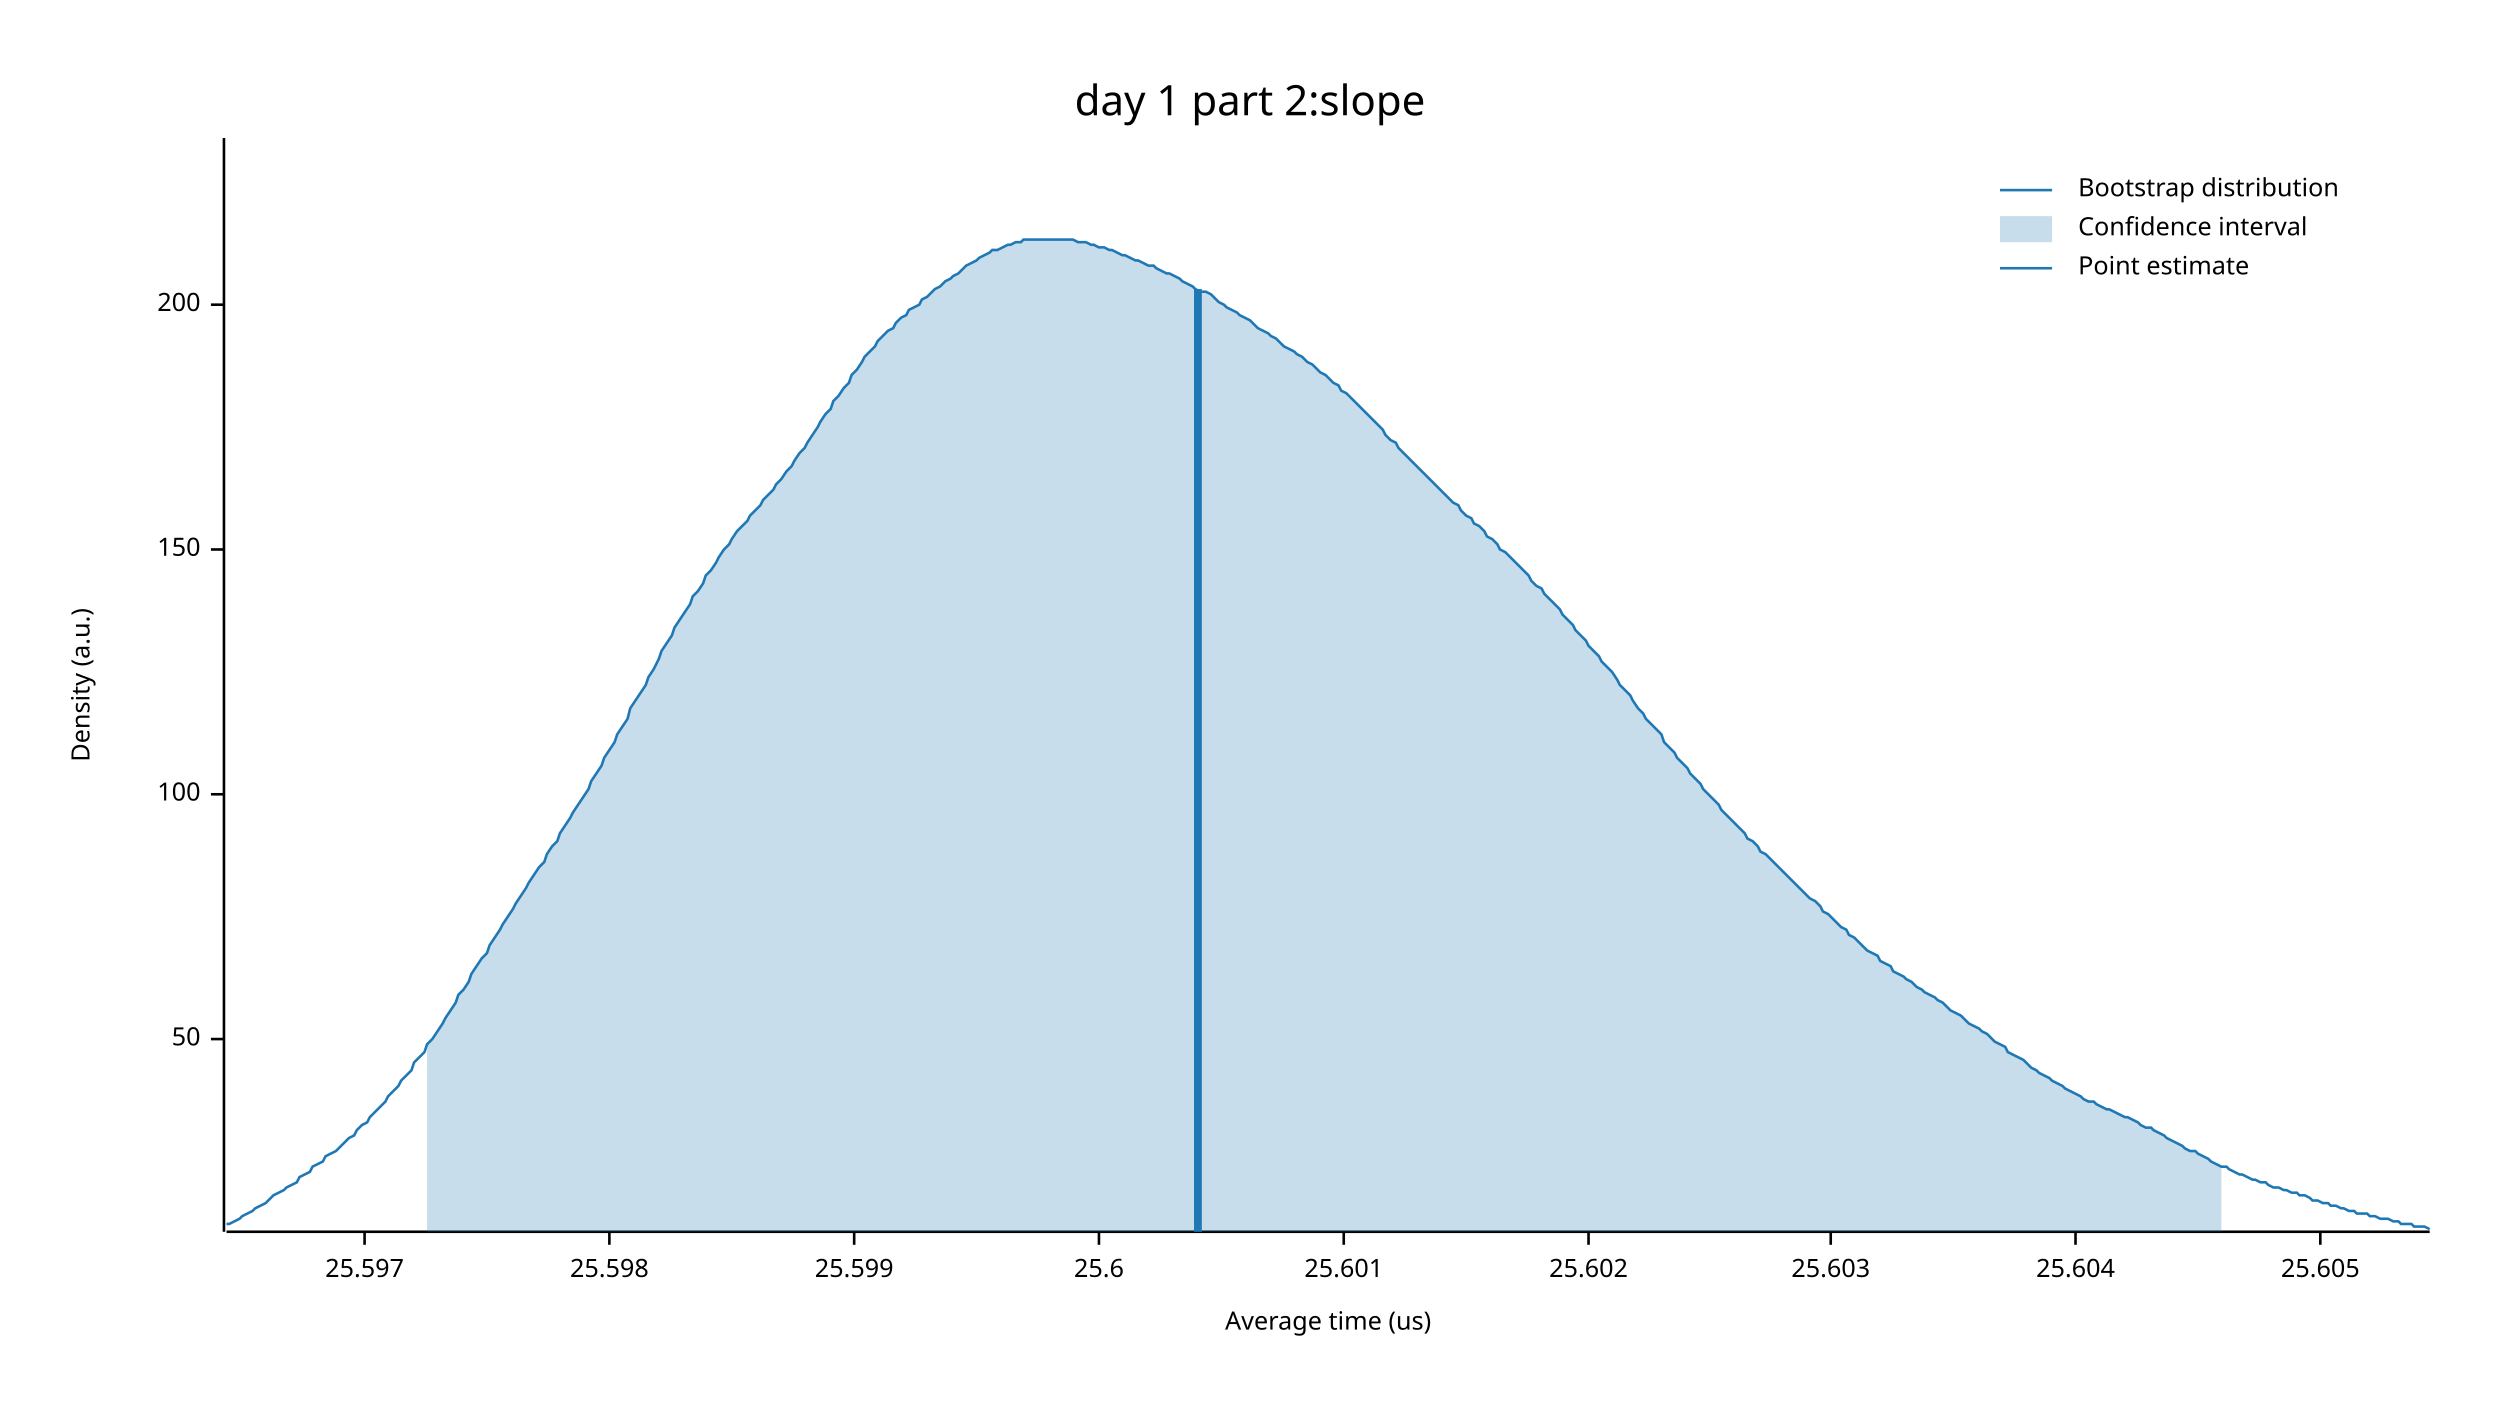
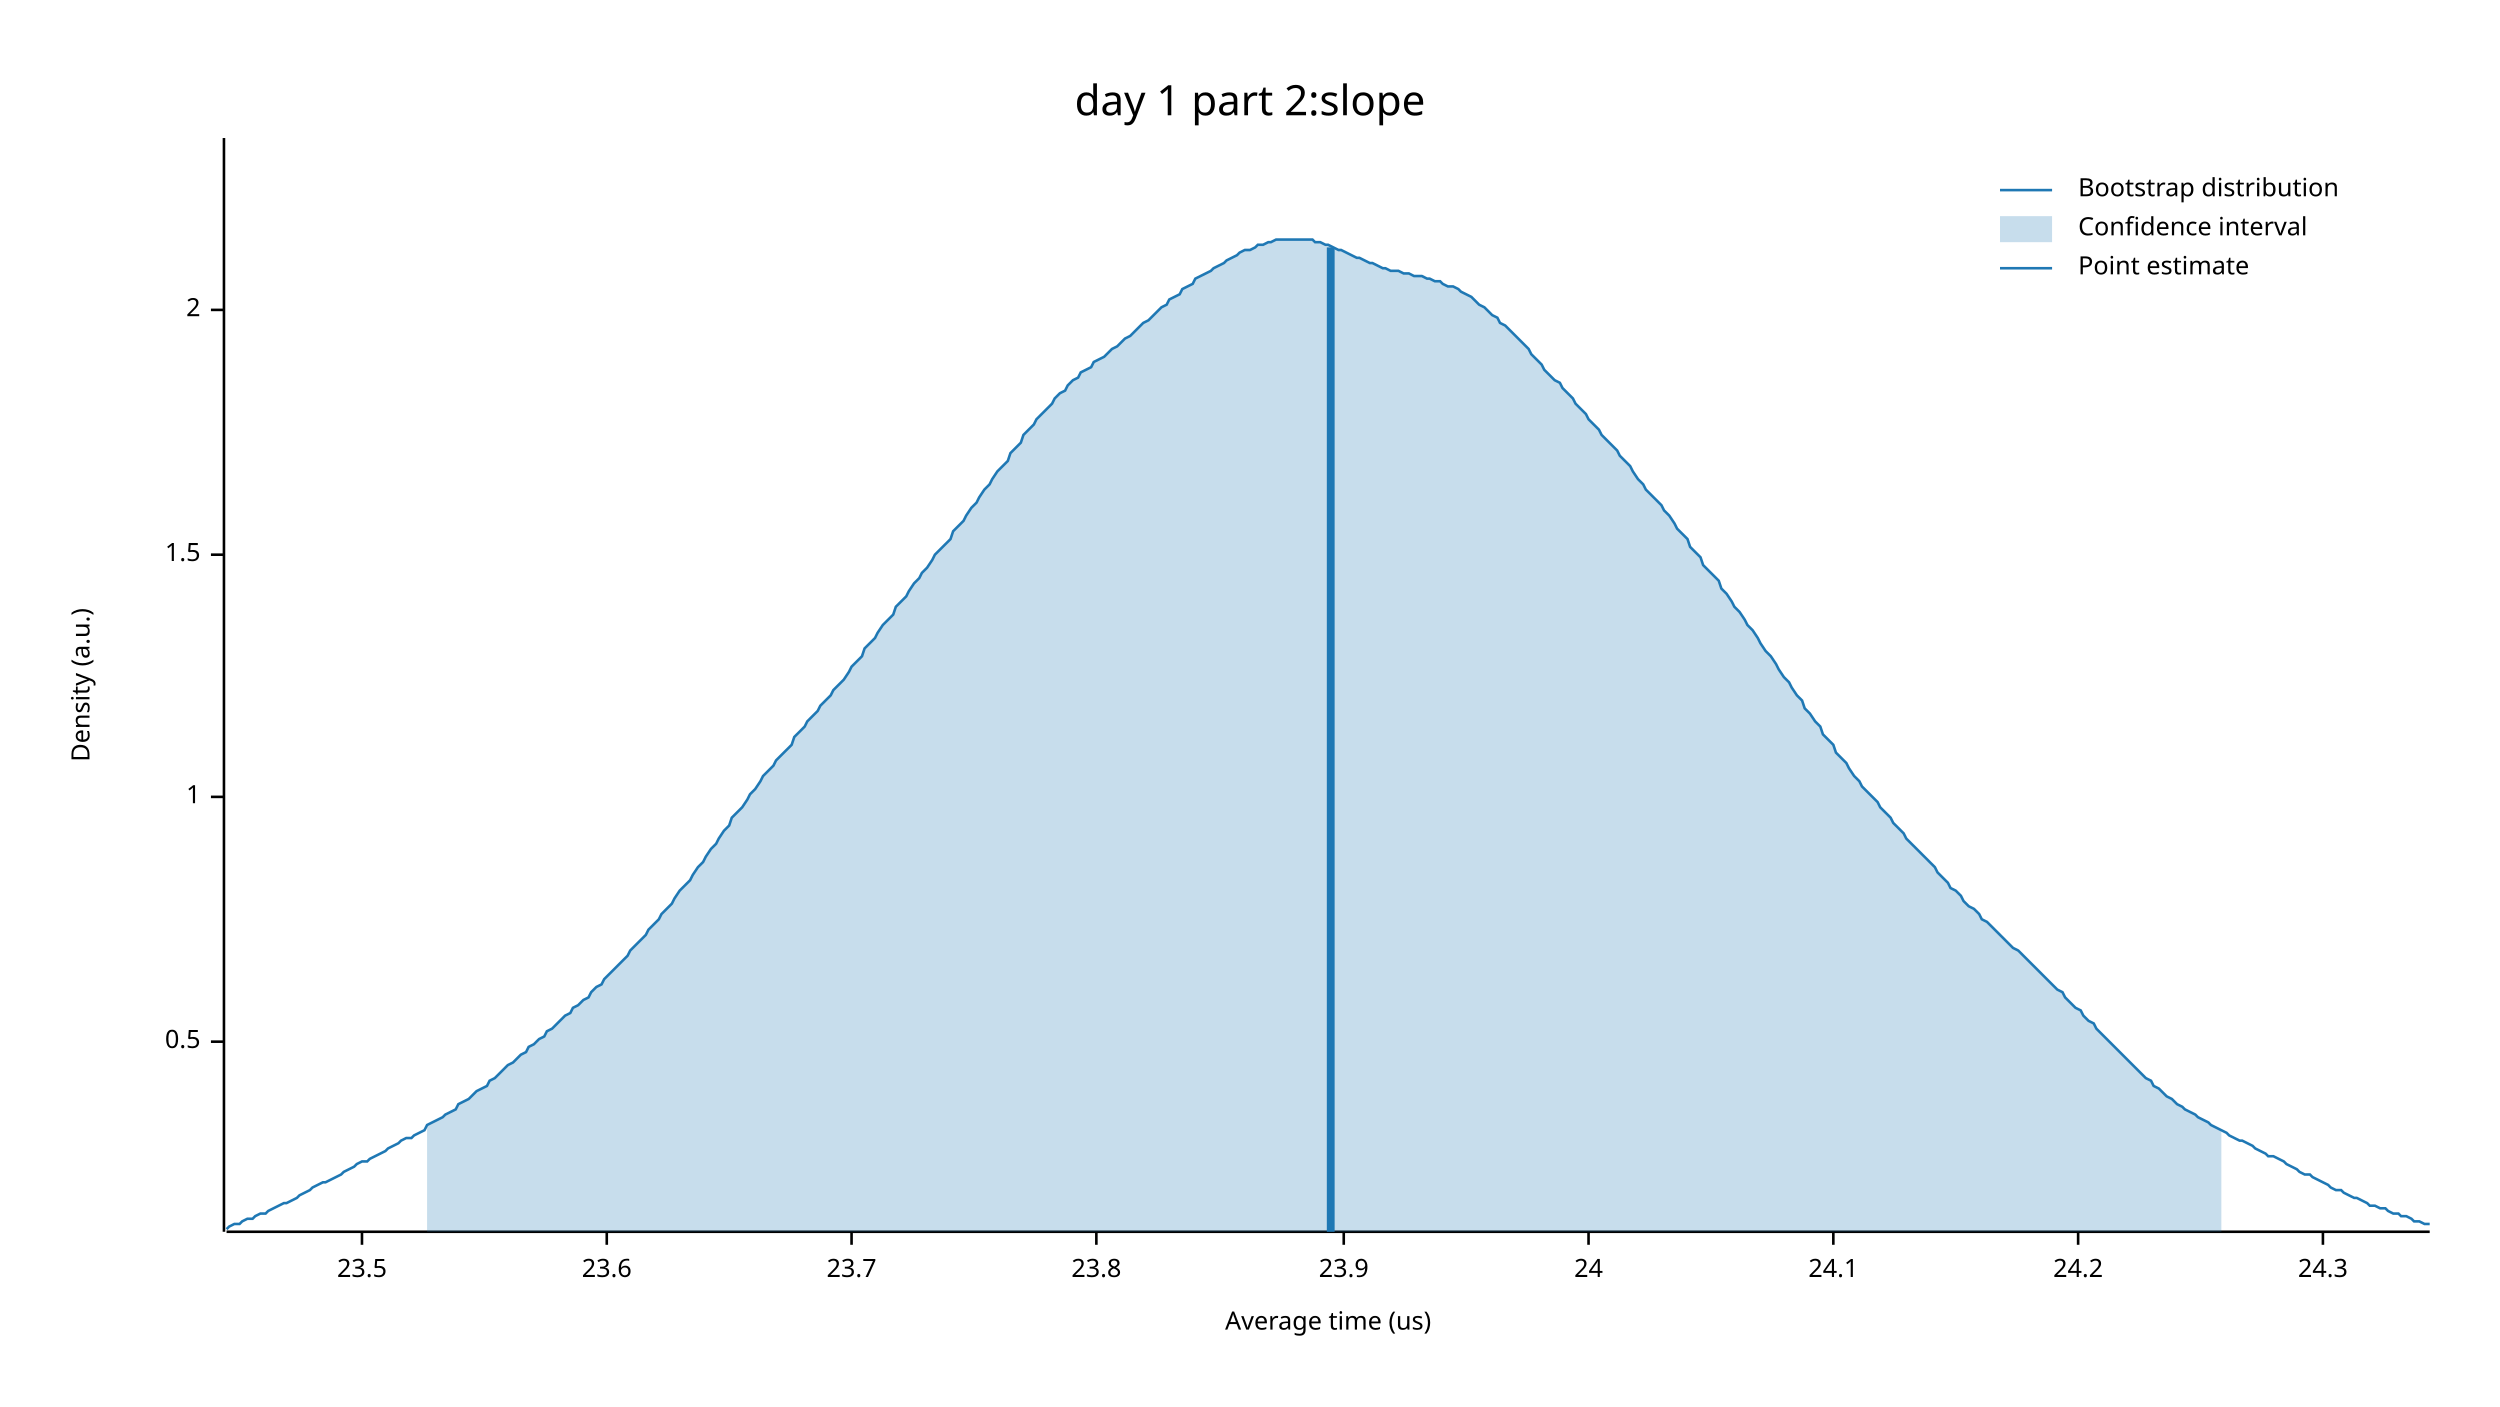
<svg xmlns="http://www.w3.org/2000/svg" width="960" height="540" viewBox="0 0 960 540">
  <text x="480" y="32" dy="0.76em" text-anchor="middle" font-family="sans-serif" font-size="16.129" opacity="1" fill="#000000">
day 1 part 2:slope
</text>
  <text x="27" y="263" dy="0.76em" text-anchor="middle" font-family="sans-serif" font-size="9.677" opacity="1" fill="#000000" transform="rotate(270, 27, 263)">
Density (a.u.)
</text>
  <text x="510" y="513" dy="-0.5ex" text-anchor="middle" font-family="sans-serif" font-size="9.677" opacity="1" fill="#000000">
Average time (us)
</text>
  <polyline fill="none" opacity="1" stroke="#000000" stroke-width="1" points="86,53 86,473 " />
-   <text x="77" y="399" dy="0.5ex" text-anchor="end" font-family="sans-serif" font-size="9.677" opacity="1" fill="#000000">
- 50
+   <text x="77" y="400" dy="0.5ex" text-anchor="end" font-family="sans-serif" font-size="9.677" opacity="1" fill="#000000">
+ 0.5
</text>
-   <polyline fill="none" opacity="1" stroke="#000000" stroke-width="1" points="81,399 86,399 " />
-   <text x="77" y="305" dy="0.5ex" text-anchor="end" font-family="sans-serif" font-size="9.677" opacity="1" fill="#000000">
- 100
+   <polyline fill="none" opacity="1" stroke="#000000" stroke-width="1" points="81,400 86,400 " />
+   <text x="77" y="306" dy="0.5ex" text-anchor="end" font-family="sans-serif" font-size="9.677" opacity="1" fill="#000000">
+ 1
</text>
-   <polyline fill="none" opacity="1" stroke="#000000" stroke-width="1" points="81,305 86,305 " />
-   <text x="77" y="211" dy="0.5ex" text-anchor="end" font-family="sans-serif" font-size="9.677" opacity="1" fill="#000000">
- 150
+   <polyline fill="none" opacity="1" stroke="#000000" stroke-width="1" points="81,306 86,306 " />
+   <text x="77" y="213" dy="0.5ex" text-anchor="end" font-family="sans-serif" font-size="9.677" opacity="1" fill="#000000">
+ 1.5
</text>
-   <polyline fill="none" opacity="1" stroke="#000000" stroke-width="1" points="81,211 86,211 " />
-   <text x="77" y="117" dy="0.5ex" text-anchor="end" font-family="sans-serif" font-size="9.677" opacity="1" fill="#000000">
- 200
+   <polyline fill="none" opacity="1" stroke="#000000" stroke-width="1" points="81,213 86,213 " />
+   <text x="77" y="119" dy="0.5ex" text-anchor="end" font-family="sans-serif" font-size="9.677" opacity="1" fill="#000000">
+ 2
</text>
-   <polyline fill="none" opacity="1" stroke="#000000" stroke-width="1" points="81,117 86,117 " />
+   <polyline fill="none" opacity="1" stroke="#000000" stroke-width="1" points="81,119 86,119 " />
  <polyline fill="none" opacity="1" stroke="#000000" stroke-width="1" points="87,473 933,473 " />
-   <text x="140" y="483" dy="0.76em" text-anchor="middle" font-family="sans-serif" font-size="9.677" opacity="1" fill="#000000">
- 25.597
+   <text x="139" y="483" dy="0.76em" text-anchor="middle" font-family="sans-serif" font-size="9.677" opacity="1" fill="#000000">
+ 23.5
</text>
-   <polyline fill="none" opacity="1" stroke="#000000" stroke-width="1" points="140,473 140,478 " />
-   <text x="234" y="483" dy="0.76em" text-anchor="middle" font-family="sans-serif" font-size="9.677" opacity="1" fill="#000000">
- 25.598
+   <polyline fill="none" opacity="1" stroke="#000000" stroke-width="1" points="139,473 139,478 " />
+   <text x="233" y="483" dy="0.76em" text-anchor="middle" font-family="sans-serif" font-size="9.677" opacity="1" fill="#000000">
+ 23.6
</text>
-   <polyline fill="none" opacity="1" stroke="#000000" stroke-width="1" points="234,473 234,478 " />
-   <text x="328" y="483" dy="0.76em" text-anchor="middle" font-family="sans-serif" font-size="9.677" opacity="1" fill="#000000">
- 25.599
+   <polyline fill="none" opacity="1" stroke="#000000" stroke-width="1" points="233,473 233,478 " />
+   <text x="327" y="483" dy="0.76em" text-anchor="middle" font-family="sans-serif" font-size="9.677" opacity="1" fill="#000000">
+ 23.7
</text>
-   <polyline fill="none" opacity="1" stroke="#000000" stroke-width="1" points="328,473 328,478 " />
-   <text x="422" y="483" dy="0.76em" text-anchor="middle" font-family="sans-serif" font-size="9.677" opacity="1" fill="#000000">
- 25.6
+   <polyline fill="none" opacity="1" stroke="#000000" stroke-width="1" points="327,473 327,478 " />
+   <text x="421" y="483" dy="0.76em" text-anchor="middle" font-family="sans-serif" font-size="9.677" opacity="1" fill="#000000">
+ 23.8
</text>
-   <polyline fill="none" opacity="1" stroke="#000000" stroke-width="1" points="422,473 422,478 " />
+   <polyline fill="none" opacity="1" stroke="#000000" stroke-width="1" points="421,473 421,478 " />
  <text x="516" y="483" dy="0.76em" text-anchor="middle" font-family="sans-serif" font-size="9.677" opacity="1" fill="#000000">
- 25.601
+ 23.9
</text>
  <polyline fill="none" opacity="1" stroke="#000000" stroke-width="1" points="516,473 516,478 " />
  <text x="610" y="483" dy="0.76em" text-anchor="middle" font-family="sans-serif" font-size="9.677" opacity="1" fill="#000000">
- 25.602
+ 24
</text>
  <polyline fill="none" opacity="1" stroke="#000000" stroke-width="1" points="610,473 610,478 " />
-   <text x="703" y="483" dy="0.76em" text-anchor="middle" font-family="sans-serif" font-size="9.677" opacity="1" fill="#000000">
- 25.603
+   <text x="704" y="483" dy="0.76em" text-anchor="middle" font-family="sans-serif" font-size="9.677" opacity="1" fill="#000000">
+ 24.1
</text>
-   <polyline fill="none" opacity="1" stroke="#000000" stroke-width="1" points="703,473 703,478 " />
-   <text x="797" y="483" dy="0.76em" text-anchor="middle" font-family="sans-serif" font-size="9.677" opacity="1" fill="#000000">
- 25.604
+   <polyline fill="none" opacity="1" stroke="#000000" stroke-width="1" points="704,473 704,478 " />
+   <text x="798" y="483" dy="0.76em" text-anchor="middle" font-family="sans-serif" font-size="9.677" opacity="1" fill="#000000">
+ 24.2
</text>
-   <polyline fill="none" opacity="1" stroke="#000000" stroke-width="1" points="797,473 797,478 " />
-   <text x="891" y="483" dy="0.76em" text-anchor="middle" font-family="sans-serif" font-size="9.677" opacity="1" fill="#000000">
- 25.605
+   <polyline fill="none" opacity="1" stroke="#000000" stroke-width="1" points="798,473 798,478 " />
+   <text x="892" y="483" dy="0.76em" text-anchor="middle" font-family="sans-serif" font-size="9.677" opacity="1" fill="#000000">
+ 24.3
</text>
-   <polyline fill="none" opacity="1" stroke="#000000" stroke-width="1" points="891,473 891,478 " />
-   <polyline fill="none" opacity="1" stroke="#1F78B4" stroke-width="1" points="87,470 88,470 90,469 92,468 93,467 95,466 97,465 98,464 100,463 102,462 103,461 105,459 107,458 109,457 110,456 112,455 114,454 115,452 117,451 119,450 120,448 122,447 124,446 125,444 127,443 129,442 131,440 132,439 134,437 136,436 137,434 139,432 141,431 142,429 144,427 146,425 148,423 149,421 151,419 153,417 154,415 156,413 158,411 159,408 161,406 163,404 164,401 166,399 168,396 170,393 171,391 173,388 175,385 176,382 178,380 180,377 181,374 183,371 185,368 187,366 188,363 190,360 192,357 193,355 195,352 197,349 198,347 200,344 202,341 203,339 205,336 207,333 209,331 210,328 212,325 214,323 215,320 217,317 219,314 220,312 222,309 224,306 226,303 227,300 229,297 231,294 232,291 234,288 236,285 237,282 239,279 241,276 242,272 244,269 246,266 248,263 249,260 251,257 253,253 254,250 256,247 258,244 259,241 261,238 263,235 265,232 266,229 268,227 270,224 271,221 273,219 275,216 276,214 278,211 280,209 281,207 283,204 285,202 287,200 288,198 290,196 292,194 293,192 295,190 297,188 298,186 300,184 302,181 304,179 305,177 307,174 309,172 310,170 312,167 314,164 315,162 317,159 319,157 320,154 322,152 324,149 326,147 327,144 329,142 331,139 332,137 334,135 336,133 337,131 339,129 341,127 343,126 344,124 346,122 348,121 349,119 351,118 353,117 354,115 356,114 358,112 359,111 361,110 363,108 365,107 366,106 368,105 370,103 371,102 373,101 375,100 376,99 378,98 380,97 381,96 383,96 385,95 387,94 388,94 390,93 392,93 393,92 395,92 397,92 398,92 400,92 402,92 404,92 405,92 407,92 409,92 410,92 412,92 414,93 415,93 417,93 419,94 420,94 422,95 424,95 426,96 427,96 429,97 431,98 432,98 434,99 436,100 437,100 439,101 441,102 443,102 444,103 446,104 448,105 449,105 451,106 453,107 454,108 456,109 458,110 459,111 461,112 463,112 465,113 466,114 468,116 470,117 471,118 473,119 475,120 476,121 478,122 480,123 482,125 483,126 485,127 487,128 488,129 490,130 492,132 493,133 495,134 497,135 498,136 500,137 502,139 504,140 505,141 507,143 509,144 510,145 512,147 514,148 515,150 517,151 519,153 521,155 522,156 524,158 526,160 527,161 529,163 531,165 532,167 534,169 536,170 537,172 539,174 541,176 543,178 544,179 546,181 548,183 549,184 551,186 553,188 554,189 556,191 558,193 560,194 561,196 563,198 565,199 566,201 568,202 570,204 571,206 573,207 575,209 576,211 578,212 580,214 582,216 583,217 585,219 587,221 588,223 590,225 592,226 593,228 595,230 597,232 599,234 600,236 602,238 604,240 605,242 607,244 609,246 610,248 612,250 614,252 615,254 617,256 619,258 621,261 622,263 624,265 626,267 627,269 629,272 631,274 632,276 634,278 636,280 638,282 639,285 641,287 643,289 644,291 646,293 648,295 649,297 651,299 653,301 654,303 656,305 658,307 660,309 661,311 663,313 665,315 666,316 668,318 670,320 671,322 673,323 675,325 676,327 678,328 680,330 682,332 683,333 685,335 687,337 688,338 690,340 692,342 693,343 695,345 697,346 699,348 700,350 702,351 704,353 705,354 707,356 709,357 710,359 712,360 714,362 715,363 717,365 719,366 721,367 722,369 724,370 726,371 727,373 729,374 731,375 732,376 734,377 736,379 738,380 739,381 741,382 743,383 744,384 746,385 748,387 749,388 751,389 753,390 754,391 756,393 758,394 760,395 761,396 763,397 765,399 766,400 768,401 770,402 771,404 773,405 775,406 777,407 778,408 780,410 782,411 783,412 785,413 787,414 788,415 790,416 792,417 793,418 795,419 797,420 799,421 800,422 802,423 804,423 805,424 807,425 809,426 810,426 812,427 814,428 816,429 817,429 819,430 821,431 822,432 824,433 826,433 827,434 829,435 831,436 832,437 834,438 836,439 838,440 839,441 841,442 843,442 844,443 846,444 848,445 849,446 851,447 853,448 855,448 856,449 858,450 860,451 861,451 863,452 865,453 866,453 868,454 870,454 871,455 873,456 875,456 877,457 878,457 880,458 882,458 883,459 885,459 887,460 888,461 890,461 892,462 894,462 895,463 897,463 899,464 900,464 902,465 904,465 905,466 907,466 909,466 910,467 912,467 914,468 916,468 917,468 919,469 921,469 922,470 924,470 926,470 927,471 929,471 931,471 933,472 " />
-   <polygon opacity="0.25" fill="#1F78B4" points="164,401 166,399 168,396 170,393 171,391 173,388 175,385 176,382 178,380 180,377 181,374 183,371 185,368 187,366 188,363 190,360 192,357 193,355 195,352 197,349 198,347 200,344 202,341 203,339 205,336 207,333 209,331 210,328 212,325 214,323 215,320 217,317 219,314 220,312 222,309 224,306 226,303 227,300 229,297 231,294 232,291 234,288 236,285 237,282 239,279 241,276 242,272 244,269 246,266 248,263 249,260 251,257 253,253 254,250 256,247 258,244 259,241 261,238 263,235 265,232 266,229 268,227 270,224 271,221 273,219 275,216 276,214 278,211 280,209 281,207 283,204 285,202 287,200 288,198 290,196 292,194 293,192 295,190 297,188 298,186 300,184 302,181 304,179 305,177 307,174 309,172 310,170 312,167 314,164 315,162 317,159 319,157 320,154 322,152 324,149 326,147 327,144 329,142 331,139 332,137 334,135 336,133 337,131 339,129 341,127 343,126 344,124 346,122 348,121 349,119 351,118 353,117 354,115 356,114 358,112 359,111 361,110 363,108 365,107 366,106 368,105 370,103 371,102 373,101 375,100 376,99 378,98 380,97 381,96 383,96 385,95 387,94 388,94 390,93 392,93 393,92 395,92 397,92 398,92 400,92 402,92 404,92 405,92 407,92 409,92 410,92 412,92 414,93 415,93 417,93 419,94 420,94 422,95 424,95 426,96 427,96 429,97 431,98 432,98 434,99 436,100 437,100 439,101 441,102 443,102 444,103 446,104 448,105 449,105 451,106 453,107 454,108 456,109 458,110 459,111 461,112 463,112 465,113 466,114 468,116 470,117 471,118 473,119 475,120 476,121 478,122 480,123 482,125 483,126 485,127 487,128 488,129 490,130 492,132 493,133 495,134 497,135 498,136 500,137 502,139 504,140 505,141 507,143 509,144 510,145 512,147 514,148 515,150 517,151 519,153 521,155 522,156 524,158 526,160 527,161 529,163 531,165 532,167 534,169 536,170 537,172 539,174 541,176 543,178 544,179 546,181 548,183 549,184 551,186 553,188 554,189 556,191 558,193 560,194 561,196 563,198 565,199 566,201 568,202 570,204 571,206 573,207 575,209 576,211 578,212 580,214 582,216 583,217 585,219 587,221 588,223 590,225 592,226 593,228 595,230 597,232 599,234 600,236 602,238 604,240 605,242 607,244 609,246 610,248 612,250 614,252 615,254 617,256 619,258 621,261 622,263 624,265 626,267 627,269 629,272 631,274 632,276 634,278 636,280 638,282 639,285 641,287 643,289 644,291 646,293 648,295 649,297 651,299 653,301 654,303 656,305 658,307 660,309 661,311 663,313 665,315 666,316 668,318 670,320 671,322 673,323 675,325 676,327 678,328 680,330 682,332 683,333 685,335 687,337 688,338 690,340 692,342 693,343 695,345 697,346 699,348 700,350 702,351 704,353 705,354 707,356 709,357 710,359 712,360 714,362 715,363 717,365 719,366 721,367 722,369 724,370 726,371 727,373 729,374 731,375 732,376 734,377 736,379 738,380 739,381 741,382 743,383 744,384 746,385 748,387 749,388 751,389 753,390 754,391 756,393 758,394 760,395 761,396 763,397 765,399 766,400 768,401 770,402 771,404 773,405 775,406 777,407 778,408 780,410 782,411 783,412 785,413 787,414 788,415 790,416 792,417 793,418 795,419 797,420 799,421 800,422 802,423 804,423 805,424 807,425 809,426 810,426 812,427 814,428 816,429 817,429 819,430 821,431 822,432 824,433 826,433 827,434 829,435 831,436 832,437 834,438 836,439 838,440 839,441 841,442 843,442 844,443 846,444 848,445 849,446 851,447 853,448 853,473 164,473 " />
-   <polyline fill="none" opacity="1" stroke="#1F78B4" stroke-width="3" points="460,473 460,111 " />
+   <polyline fill="none" opacity="1" stroke="#000000" stroke-width="1" points="892,473 892,478 " />
+   <polyline fill="none" opacity="1" stroke="#1F78B4" stroke-width="1" points="87,472 88,471 90,470 92,470 93,469 95,468 97,468 98,467 100,466 102,466 103,465 105,464 107,463 109,462 110,462 112,461 114,460 115,459 117,458 119,457 120,456 122,455 124,454 125,454 127,453 129,452 131,451 132,450 134,449 136,448 137,447 139,446 141,446 142,445 144,444 146,443 148,442 149,441 151,440 153,439 154,438 156,437 158,437 159,436 161,435 163,434 164,432 166,431 168,430 170,429 171,428 173,427 175,426 176,424 178,423 180,422 181,421 183,419 185,418 187,417 188,415 190,414 192,412 193,411 195,409 197,408 198,407 200,405 202,404 203,402 205,401 207,399 209,398 210,396 212,395 214,393 215,392 217,390 219,389 220,387 222,386 224,384 226,383 227,381 229,379 231,378 232,376 234,374 236,372 237,371 239,369 241,367 242,365 244,363 246,361 248,359 249,357 251,355 253,353 254,351 256,349 258,347 259,345 261,342 263,340 265,338 266,336 268,333 270,331 271,329 273,326 275,324 276,322 278,319 280,317 281,314 283,312 285,310 287,307 288,305 290,303 292,300 293,298 295,296 297,294 298,292 300,290 302,288 304,286 305,283 307,281 309,279 310,277 312,275 314,273 315,271 317,269 319,267 320,265 322,263 324,261 326,258 327,256 329,254 331,252 332,249 334,247 336,245 337,243 339,240 341,238 343,236 344,233 346,231 348,229 349,227 351,224 353,222 354,220 356,218 358,215 359,213 361,211 363,209 365,207 366,204 368,202 370,200 371,198 373,195 375,193 376,191 378,188 380,186 381,184 383,181 385,179 387,177 388,174 390,172 392,170 393,167 395,165 397,163 398,161 400,159 402,157 404,155 405,153 407,151 409,150 410,148 412,146 414,145 415,143 417,142 419,141 420,139 422,138 424,137 426,135 427,134 429,133 431,131 432,130 434,129 436,127 437,126 439,124 441,123 443,121 444,120 446,118 448,117 449,115 451,114 453,113 454,111 456,110 458,109 459,107 461,106 463,105 465,104 466,103 468,102 470,101 471,100 473,99 475,98 476,97 478,96 480,96 482,95 483,94 485,94 487,93 488,93 490,92 492,92 493,92 495,92 497,92 498,92 500,92 502,92 504,92 505,93 507,93 509,94 510,94 512,95 514,96 515,96 517,97 519,98 521,99 522,99 524,100 526,101 527,101 529,102 531,103 532,103 534,104 536,104 537,104 539,105 541,105 543,106 544,106 546,106 548,107 549,107 551,108 553,108 554,109 556,110 558,110 560,111 561,112 563,113 565,114 566,115 568,117 570,118 571,119 573,121 575,122 576,124 578,125 580,127 582,129 583,130 585,132 587,134 588,136 590,138 592,140 593,142 595,144 597,146 599,147 600,149 602,151 604,153 605,155 607,157 609,159 610,161 612,163 614,165 615,167 617,169 619,171 621,173 622,175 624,177 626,179 627,181 629,184 631,186 632,188 634,190 636,192 638,194 639,196 641,198 643,201 644,203 646,205 648,207 649,210 651,212 653,214 654,217 656,219 658,221 660,223 661,226 663,228 665,231 666,233 668,235 670,238 671,240 673,242 675,245 676,247 678,250 680,252 682,255 683,257 685,260 687,262 688,264 690,267 692,269 693,272 695,274 697,277 699,279 700,282 702,284 704,286 705,289 707,291 709,293 710,295 712,298 714,300 715,302 717,304 719,306 721,308 722,310 724,312 726,314 727,316 729,318 731,320 732,322 734,324 736,326 738,328 739,329 741,331 743,333 744,335 746,337 748,339 749,341 751,342 753,344 754,346 756,348 758,349 760,351 761,353 763,354 765,356 766,357 768,359 770,361 771,362 773,364 775,365 777,367 778,368 780,370 782,372 783,373 785,375 787,377 788,378 790,380 792,381 793,383 795,385 797,387 799,388 800,390 802,392 804,393 805,395 807,397 809,399 810,400 812,402 814,404 816,406 817,407 819,409 821,411 822,412 824,414 826,415 827,417 829,418 831,420 832,421 834,422 836,424 838,425 839,426 841,427 843,428 844,429 846,430 848,431 849,432 851,433 853,434 855,435 856,436 858,437 860,438 861,438 863,439 865,440 866,441 868,442 870,443 871,444 873,444 875,445 877,446 878,447 880,448 882,449 883,450 885,451 887,451 888,452 890,453 892,454 894,455 895,456 897,457 899,457 900,458 902,459 904,460 905,460 907,461 909,462 910,463 912,463 914,464 916,464 917,465 919,466 921,466 922,467 924,467 926,468 927,469 929,469 931,470 933,470 " />
+   <polygon opacity="0.25" fill="#1F78B4" points="164,432 166,431 168,430 170,429 171,428 173,427 175,426 176,424 178,423 180,422 181,421 183,419 185,418 187,417 188,415 190,414 192,412 193,411 195,409 197,408 198,407 200,405 202,404 203,402 205,401 207,399 209,398 210,396 212,395 214,393 215,392 217,390 219,389 220,387 222,386 224,384 226,383 227,381 229,379 231,378 232,376 234,374 236,372 237,371 239,369 241,367 242,365 244,363 246,361 248,359 249,357 251,355 253,353 254,351 256,349 258,347 259,345 261,342 263,340 265,338 266,336 268,333 270,331 271,329 273,326 275,324 276,322 278,319 280,317 281,314 283,312 285,310 287,307 288,305 290,303 292,300 293,298 295,296 297,294 298,292 300,290 302,288 304,286 305,283 307,281 309,279 310,277 312,275 314,273 315,271 317,269 319,267 320,265 322,263 324,261 326,258 327,256 329,254 331,252 332,249 334,247 336,245 337,243 339,240 341,238 343,236 344,233 346,231 348,229 349,227 351,224 353,222 354,220 356,218 358,215 359,213 361,211 363,209 365,207 366,204 368,202 370,200 371,198 373,195 375,193 376,191 378,188 380,186 381,184 383,181 385,179 387,177 388,174 390,172 392,170 393,167 395,165 397,163 398,161 400,159 402,157 404,155 405,153 407,151 409,150 410,148 412,146 414,145 415,143 417,142 419,141 420,139 422,138 424,137 426,135 427,134 429,133 431,131 432,130 434,129 436,127 437,126 439,124 441,123 443,121 444,120 446,118 448,117 449,115 451,114 453,113 454,111 456,110 458,109 459,107 461,106 463,105 465,104 466,103 468,102 470,101 471,100 473,99 475,98 476,97 478,96 480,96 482,95 483,94 485,94 487,93 488,93 490,92 492,92 493,92 495,92 497,92 498,92 500,92 502,92 504,92 505,93 507,93 509,94 510,94 512,95 514,96 515,96 517,97 519,98 521,99 522,99 524,100 526,101 527,101 529,102 531,103 532,103 534,104 536,104 537,104 539,105 541,105 543,106 544,106 546,106 548,107 549,107 551,108 553,108 554,109 556,110 558,110 560,111 561,112 563,113 565,114 566,115 568,117 570,118 571,119 573,121 575,122 576,124 578,125 580,127 582,129 583,130 585,132 587,134 588,136 590,138 592,140 593,142 595,144 597,146 599,147 600,149 602,151 604,153 605,155 607,157 609,159 610,161 612,163 614,165 615,167 617,169 619,171 621,173 622,175 624,177 626,179 627,181 629,184 631,186 632,188 634,190 636,192 638,194 639,196 641,198 643,201 644,203 646,205 648,207 649,210 651,212 653,214 654,217 656,219 658,221 660,223 661,226 663,228 665,231 666,233 668,235 670,238 671,240 673,242 675,245 676,247 678,250 680,252 682,255 683,257 685,260 687,262 688,264 690,267 692,269 693,272 695,274 697,277 699,279 700,282 702,284 704,286 705,289 707,291 709,293 710,295 712,298 714,300 715,302 717,304 719,306 721,308 722,310 724,312 726,314 727,316 729,318 731,320 732,322 734,324 736,326 738,328 739,329 741,331 743,333 744,335 746,337 748,339 749,341 751,342 753,344 754,346 756,348 758,349 760,351 761,353 763,354 765,356 766,357 768,359 770,361 771,362 773,364 775,365 777,367 778,368 780,370 782,372 783,373 785,375 787,377 788,378 790,380 792,381 793,383 795,385 797,387 799,388 800,390 802,392 804,393 805,395 807,397 809,399 810,400 812,402 814,404 816,406 817,407 819,409 821,411 822,412 824,414 826,415 827,417 829,418 831,420 832,421 834,422 836,424 838,425 839,426 841,427 843,428 844,429 846,430 848,431 849,432 851,433 853,434 853,473 164,473 " />
+   <polyline fill="none" opacity="1" stroke="#1F78B4" stroke-width="3" points="511,473 511,95 " />
  <text x="798" y="68" dy="0.76em" text-anchor="start" font-family="sans-serif" font-size="9.677" opacity="1" fill="#000000">
Bootstrap distribution
</text>
  <text x="798" y="83" dy="0.76em" text-anchor="start" font-family="sans-serif" font-size="9.677" opacity="1" fill="#000000">
Confidence interval
</text>
  <text x="798" y="98" dy="0.76em" text-anchor="start" font-family="sans-serif" font-size="9.677" opacity="1" fill="#000000">
Point estimate
</text>
  <polyline fill="none" opacity="1" stroke="#1F78B4" stroke-width="1" points="768,73 788,73 " />
  <rect x="768" y="83" width="20" height="10" opacity="0.25" fill="#1F78B4" stroke="none" />
  <polyline fill="none" opacity="1" stroke="#1F78B4" stroke-width="1" points="768,103 788,103 " />
</svg>
